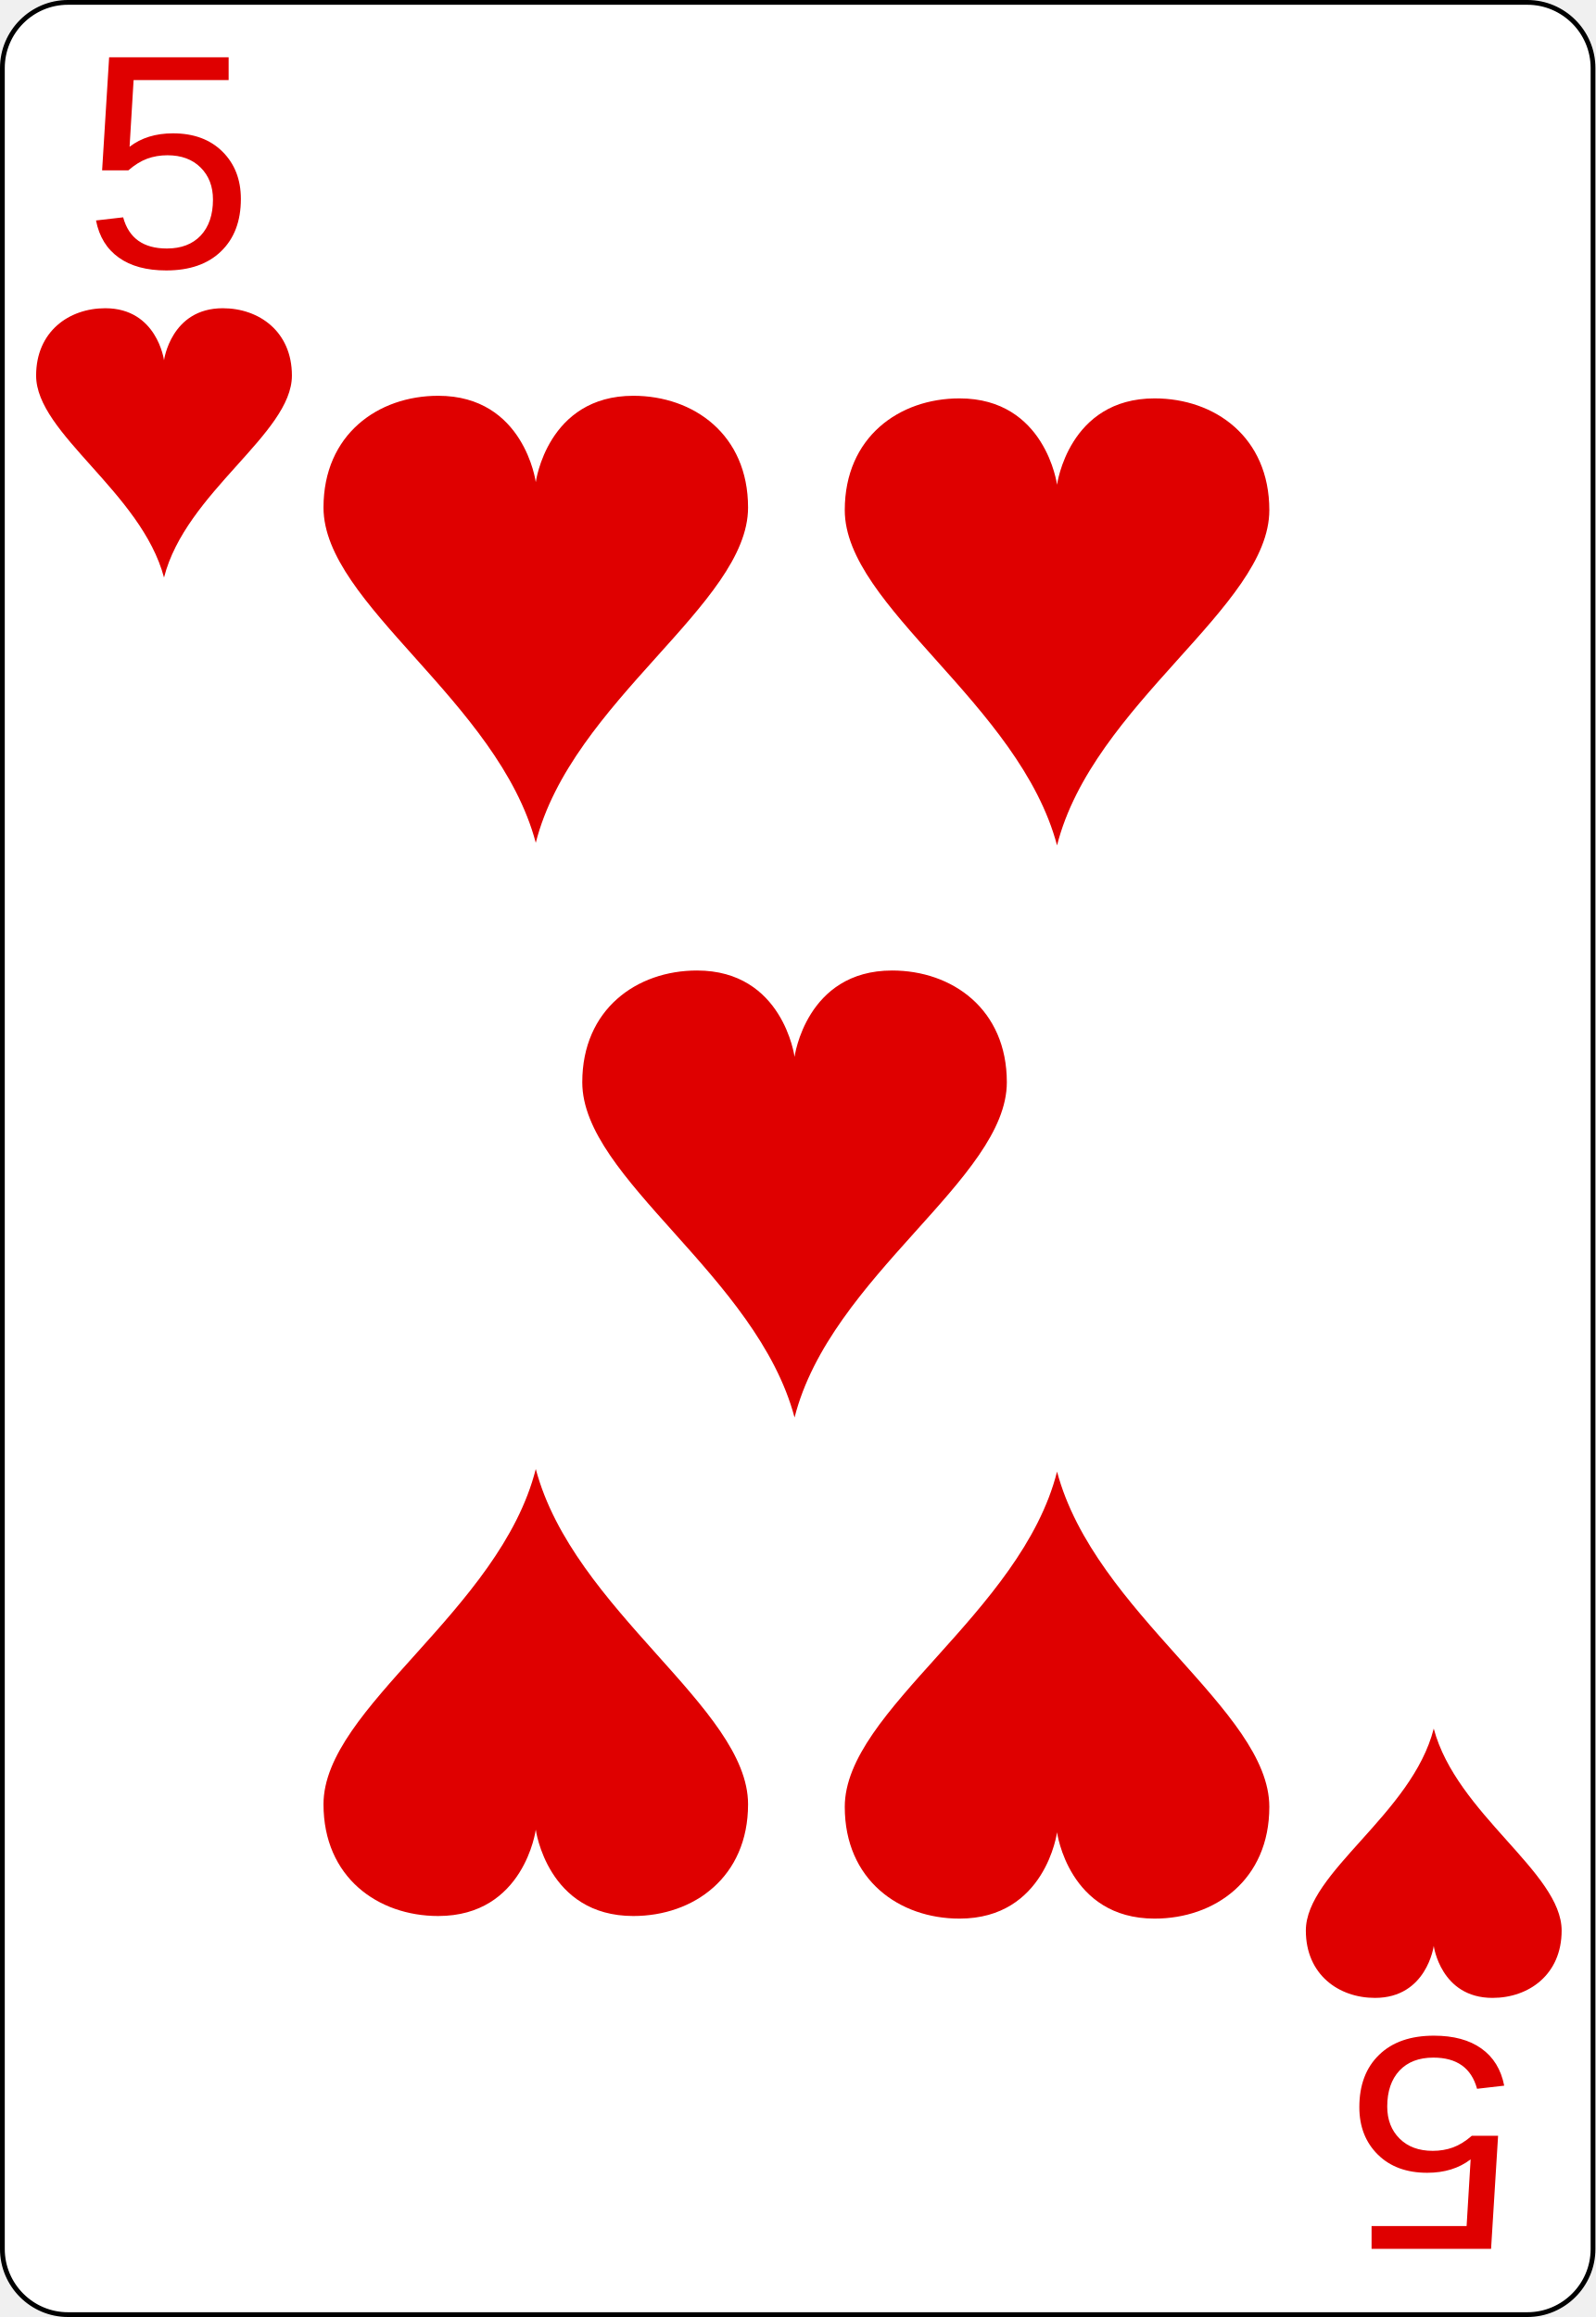
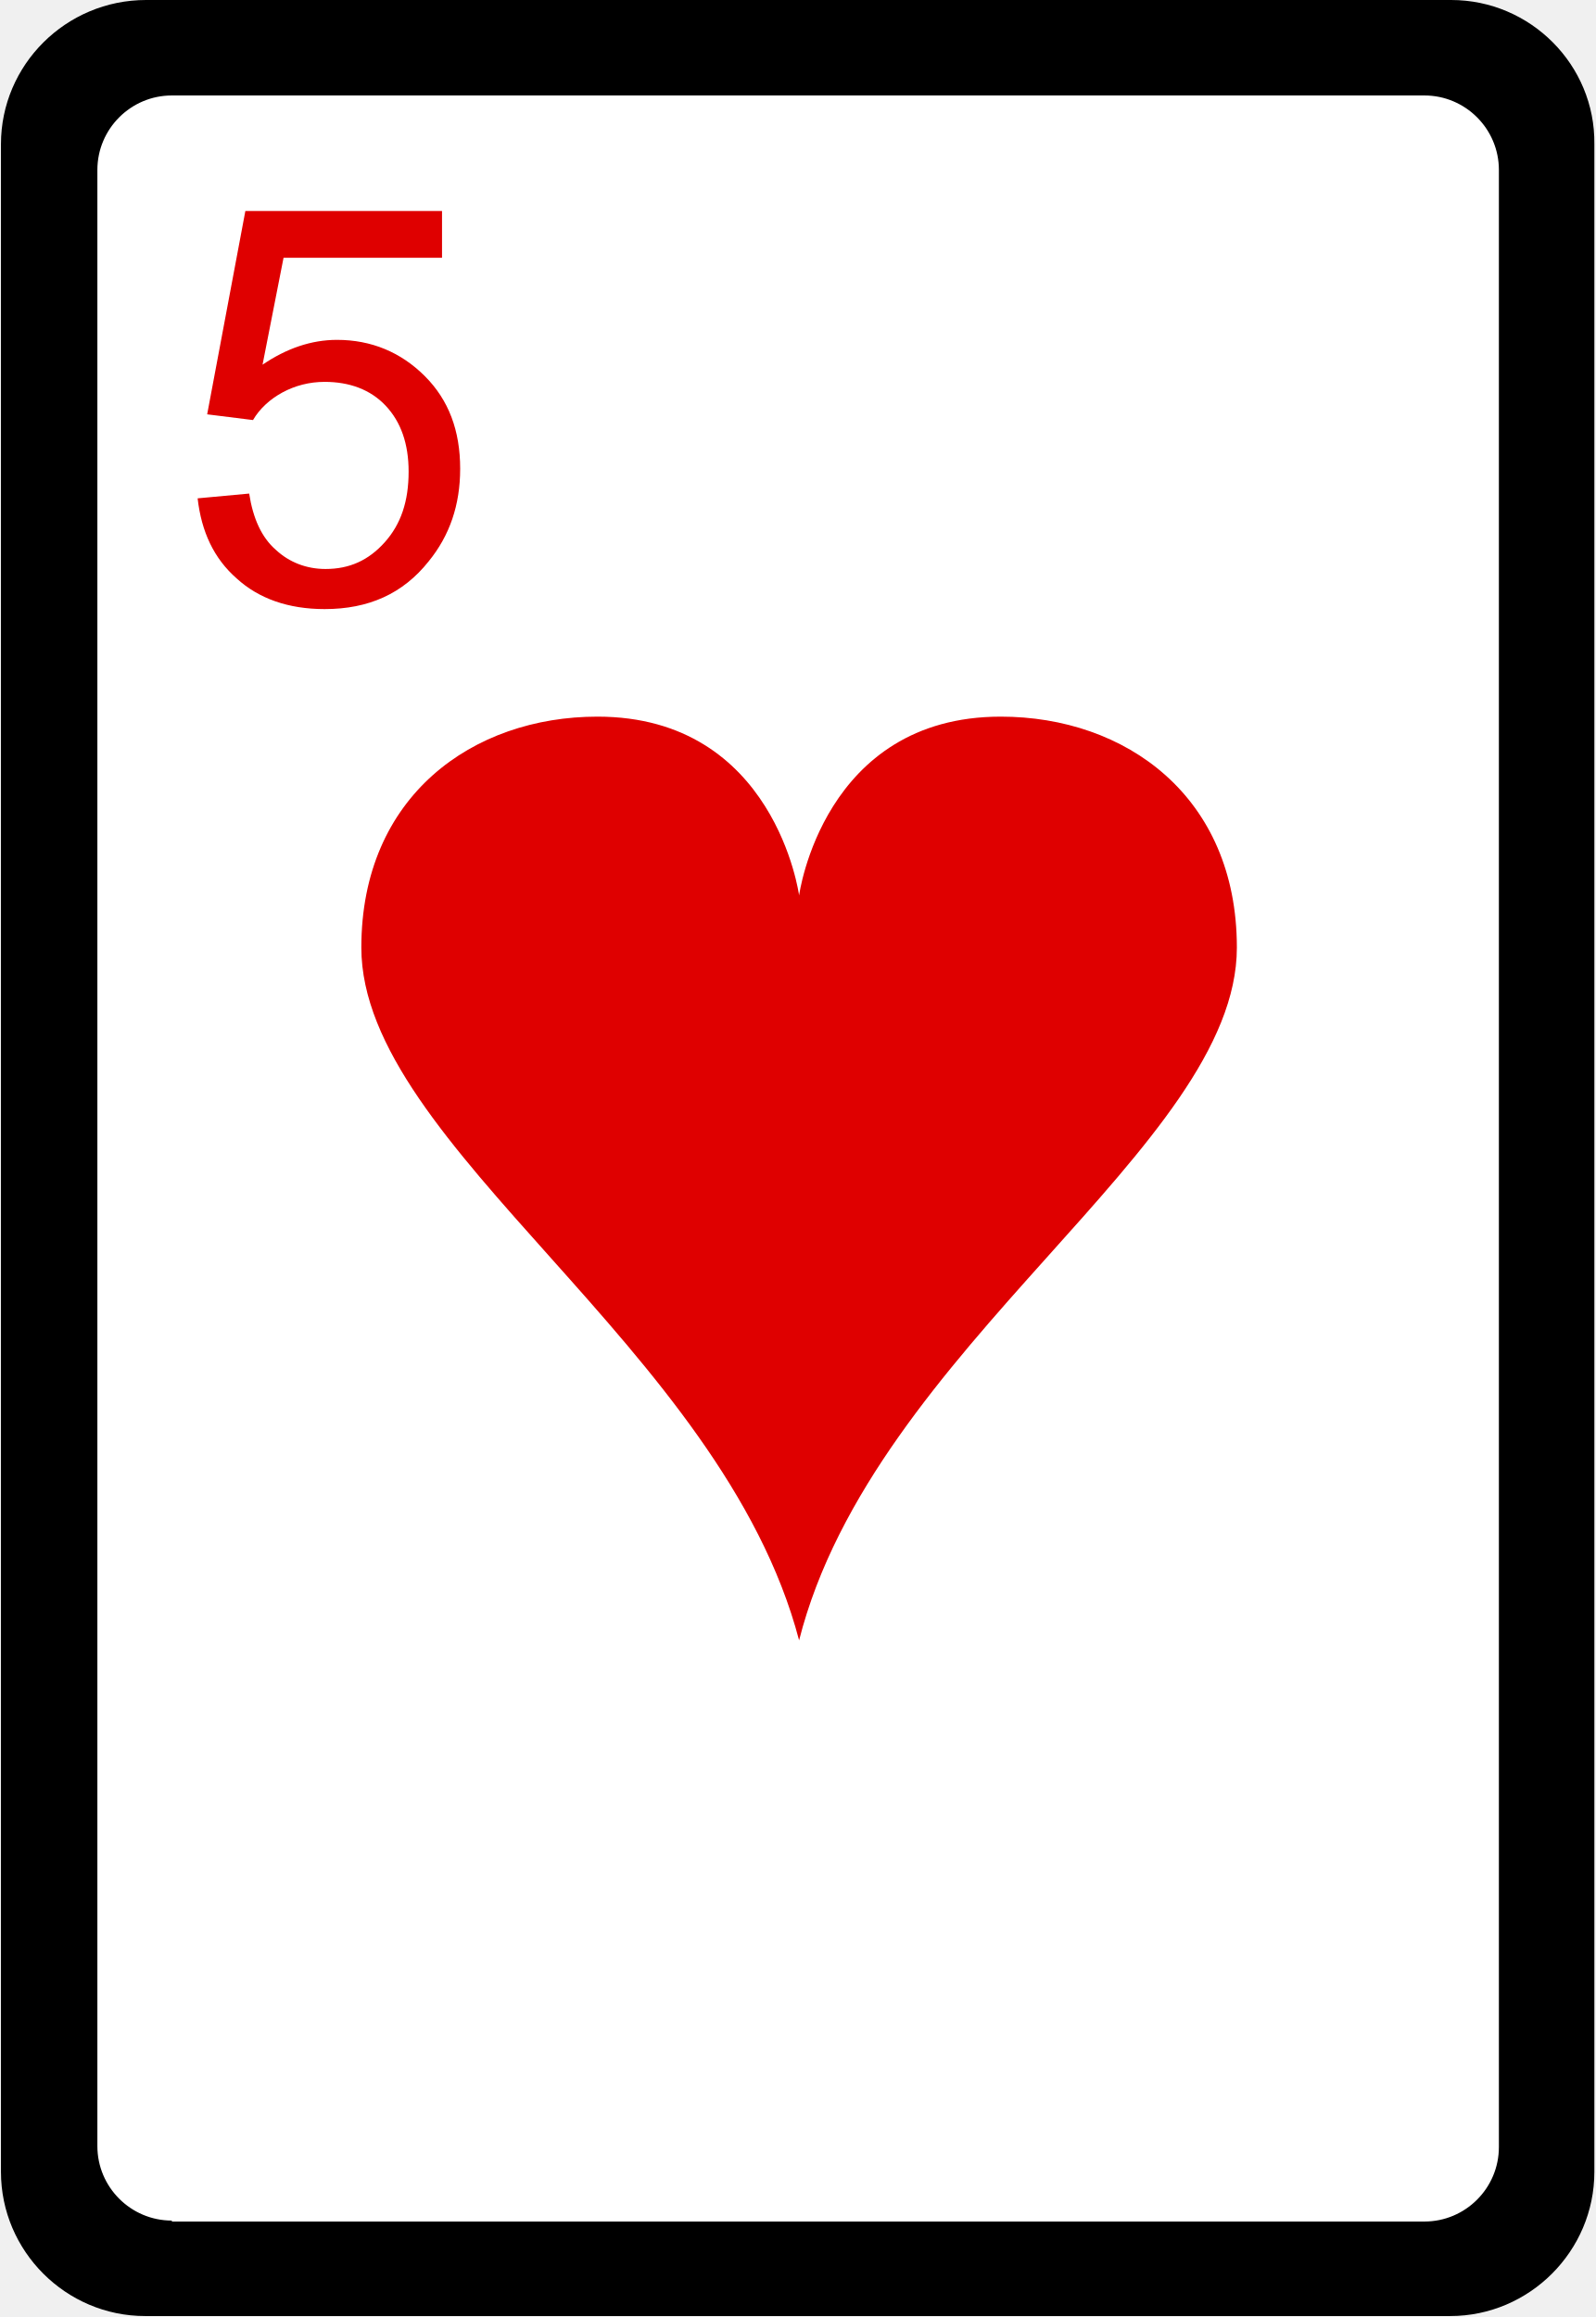
- <svg xmlns="http://www.w3.org/2000/svg" xmlns:xlink="http://www.w3.org/1999/xlink" width="167.087pt" height="242.667pt" viewBox="0 0 167.087 242.667" xml:space="preserve" id="svg2" version="1.1">
-   <defs id="defs41">
-     <radialGradient xlink:href="#linearGradient3773" id="radialGradient3781" cx="-0.158" cy="-8.835" fx="-0.158" fy="-8.835" r="8" gradientTransform="matrix(-1.584269,-0.02349808,0.03071979,-2.477574,-0.2485638,-26.71351)" gradientUnits="userSpaceOnUse" />
-     <linearGradient id="linearGradient3773">
-       <stop style="stop-color:#000000;stop-opacity:1;" offset="0" id="stop3775" />
-       <stop style="stop-color:#000000;stop-opacity:0.649;" offset="1" id="stop3777" />
-     </linearGradient>
-     <radialGradient xlink:href="#linearGradient3773" id="radialGradient3957" cx="-0.158" cy="-8.835" fx="-0.158" fy="-8.835" r="8" gradientTransform="matrix(-1.584269,-0.02349808,0.03071979,-2.477574,-0.2485638,-26.71351)" gradientUnits="userSpaceOnUse" />
-     <linearGradient id="linearGradient3959">
-       <stop style="stop-color:#000000;stop-opacity:1;" offset="0" id="stop3961" />
-       <stop style="stop-color:#000000;stop-opacity:0.649;" offset="1" id="stop3963" />
-     </linearGradient>
-     <radialGradient r="81.903" fy="509.476" fx="168.025" cy="509.476" cx="168.025" gradientTransform="matrix(1.25656,-0.7774064,0.3366382,0.5361257,-221.2021,359.2426)" gradientUnits="userSpaceOnUse" id="radialGradient3975" xlink:href="#linearGradient3784-4" />
-     <linearGradient id="linearGradient3784-4">
-       <stop style="stop-color:#ffffff;stop-opacity:0.435;" offset="0" id="stop3786-8" />
-       <stop style="stop-color:#000000;stop-opacity:0;" offset="1" id="stop3788-6" />
-     </linearGradient>
-     <radialGradient xlink:href="#linearGradient3784-4-5" id="radialGradient3929" gradientUnits="userSpaceOnUse" gradientTransform="matrix(1.25656,-0.7774064,0.3366382,0.5361257,-221.2021,359.2426)" cx="168.025" cy="509.476" fx="168.025" fy="509.476" r="81.903" />
-     <linearGradient id="linearGradient3784-4-5">
-       <stop style="stop-color:#ffffff;stop-opacity:0.489;" offset="0" id="stop3786-8-0" />
-       <stop style="stop-color:#000000;stop-opacity:0;" offset="1" id="stop3788-6-3" />
-     </linearGradient>
-     <radialGradient xlink:href="#linearGradient3784-4-1" id="radialGradient3927" gradientUnits="userSpaceOnUse" gradientTransform="matrix(1.25656,-0.7774064,0.3366382,0.5361257,-221.2021,359.2426)" cx="168.025" cy="509.476" fx="168.025" fy="509.476" r="81.903" />
-     <linearGradient id="linearGradient3784-4-1">
-       <stop style="stop-color:#ffffff;stop-opacity:0.237;" offset="0" id="stop3786-8-03" />
-       <stop style="stop-color:#000000;stop-opacity:0;" offset="1" id="stop3788-6-6" />
-     </linearGradient>
-     <radialGradient xlink:href="#linearGradient3768" id="radialGradient3776" cx="-0.206" cy="-4.579" fx="-0.206" fy="-4.579" r="8" gradientTransform="matrix(-1,0,0,-1.720176,-0.4120407,-13.02719)" gradientUnits="userSpaceOnUse" />
-     <linearGradient id="linearGradient3768">
-       <stop style="stop-color:#df0000;stop-opacity:1;" offset="0" id="stop3770" />
-       <stop style="stop-color:#df0000;stop-opacity:0.672;" offset="1" id="stop3772" />
-     </linearGradient>
-     <radialGradient r="81.903" fy="511.223" fx="171.487" cy="511.223" cx="171.487" gradientTransform="matrix(1.152989,-0.6739155,0.3948202,0.6754904,-233.6326,270.4008)" gradientUnits="userSpaceOnUse" id="radialGradient4013" xlink:href="#linearGradient3784-4-6" />
-     <linearGradient id="linearGradient3784-4-6">
-       <stop style="stop-color:#ffffff;stop-opacity:0.313;" offset="0" id="stop3786-8-8" />
-       <stop style="stop-color:#000000;stop-opacity:0;" offset="1" id="stop3788-6-8" />
-     </linearGradient>
-     <radialGradient r="81.903" fy="492.632" fx="159.354" cy="492.632" cx="159.354" gradientTransform="matrix(1.089478,-0.715138,0.4464527,0.6562658,-244.9333,290.9185)" gradientUnits="userSpaceOnUse" id="radialGradient4013-8" xlink:href="#linearGradient3784-4-2" />
-     <linearGradient id="linearGradient3784-4-2">
-       <stop style="stop-color:#ffffff;stop-opacity:0.29;" offset="0" id="stop3786-8-1" />
-       <stop style="stop-color:#000000;stop-opacity:0;" offset="1" id="stop3788-6-5" />
-     </linearGradient>
-     <radialGradient r="81.903" fy="492.632" fx="159.354" cy="492.632" cx="159.354" gradientTransform="matrix(1.089478,-0.715138,0.4464527,0.6562658,-244.9333,290.9185)" gradientUnits="userSpaceOnUse" id="radialGradient3073" xlink:href="#linearGradient3784-4-2" />
-   </defs>
-   <g id="Layer_x0020_1" style="fill-rule:nonzero;clip-rule:nonzero;stroke:#000000;stroke-miterlimit:4;">
-     <path style="fill:#FFFFFF;stroke-width:0.5;" d="M166.837,235.548c0,3.777-3.087,6.869-6.871,6.869H7.111c-3.775,0-6.861-3.092-6.861-6.869V7.12C0.25,3.343,3.336,0.25,7.111,0.25h152.855    c3.784,0,6.871,3.093,6.871,6.87v228.428z" id="path5" />
-     <g style="stroke:none;" id="g7">
-       <g id="g9">
- 				
- 			</g>
-     </g>
-     <g id="g15">
- 			
- 		</g>
-     <g id="g19">
- 			
- 		</g>
-     <g style="stroke:none;" id="g23">
-       <g id="g25">
- 				
- 			</g>
-     </g>
-     <g style="stroke:none;" id="g31">
-       <g id="g33">
- 				
- 			</g>
-     </g>
+ <svg xmlns="http://www.w3.org/2000/svg" version="1.1" id="svg2" x="0px" y="0px" viewBox="0 0 167.1 242.7" style="enable-background:new 0 0 167.1 242.7;" xml:space="preserve">
+   <style type="text/css">
+ 	.st0{fill:#FFFFFF;}
+ 	.st1{fill:#DF0000;}
+ 	.st2{enable-background:new    ;}
+ </style>
+   <path class="st0" d="M15,237.3c-4.5,0-8.1-3.6-8.1-8.1V13.4c0-4.5,3.6-8.1,8.1-8.1h136.8c4.5,0,8.1,3.6,8.1,8.1v215.8  c0,4.5-3.6,8.1-8.1,8.1H15z" />
+   <path d="M152,0h-0.1H15.4h-0.1C6.9,0,0.1,6.8,0.1,15.1v212.4c0,8.3,6.8,15.1,15.1,15.1h0.1h136.5h0.1c8.3,0,15.1-6.8,15.1-15.1V15.1  C167.1,6.8,160.3,0,152,0z M18,232.6c-4.3,0-7.8-3.5-7.8-7.8V17.8c0-4.3,3.5-7.8,7.8-7.8h131.2c4.3,0,7.8,3.5,7.8,7.8v207.1  c0,4.3-3.5,7.8-7.8,7.8H18z" />
+   <g id="layer1-9-6-8" transform="matrix(2.779008,0,0,2.600887,83.70107,56.85977)">
+     <path id="hl-8-8" class="st1" d="M7.6,7C0.9,7,0,14.2,0,14.2   S-0.9,7-7.6,7c-4.7,0-8.9,3.2-8.9,9.3c0,8,13.6,16.1,16.5,27.9c2.8-11.8,16.5-19.9,16.5-27.9C16.5,10.2,12.3,7,7.6,7z" />
  </g>
-   <text xml:space="preserve" style="font-size:32px;font-style:normal;font-weight:normal;line-height:125%;letter-spacing:0px;word-spacing:0px;fill:#df0000;fill-opacity:1;stroke:none;font-family:Bitstream Vera Sans" x="8.775" y="28.013" id="text3788">
-     <tspan id="tspan3790" x="8.775" y="28.013" style="font-style:normal;font-variant:normal;font-weight:normal;font-stretch:normal;fill:#df0000;fill-opacity:1;font-family:Arial;-inkscape-font-specification:Arial">5</tspan>
-   </text>
-   <g transform="matrix(1.674307,0,0,1.566992,17.17751,46.38532)" id="layer1-9-6" style="fill:#df0000;fill-opacity:1">
-     <path style="fill:#df0000;fill-opacity:1" id="hl-8" d="M 3.676,-9 C 0.433,-9 0,-5.523 0,-5.523 0,-5.523 -0.433,-9 -3.676,-9 -5.946,-9 -8,-7.441 -8,-4.5 -8,-0.614 -1.421,3.294 0,9 1.352,3.299 8,-0.614 8,-4.5 8,-7.441 5.946,-9 3.676,-9 z" />
-   </g>
-   <text xml:space="preserve" style="font-size:32px;font-style:normal;font-weight:normal;line-height:125%;letter-spacing:0px;word-spacing:0px;fill:#df0000;fill-opacity:1;stroke:none;font-family:Bitstream Vera Sans" x="-158.818" y="-213.515" id="text3788-4" transform="scale(-1,-1)">
-     <tspan id="tspan3790-3" x="-158.818" y="-213.515" style="font-style:normal;font-variant:normal;font-weight:normal;font-stretch:normal;fill:#df0000;fill-opacity:1;font-family:Arial;-inkscape-font-specification:Arial">5</tspan>
-   </text>
-   <g transform="matrix(-1.674307,0,0,-1.566992,150.156,195.1431)" id="layer1-9-6-5" style="fill:#df0000;fill-opacity:1">
-     <path style="fill:#df0000;fill-opacity:1" id="hl-8-1" d="M 3.676,-9 C 0.433,-9 0,-5.523 0,-5.523 0,-5.523 -0.433,-9 -3.676,-9 -5.946,-9 -8,-7.441 -8,-4.5 -8,-0.614 -1.421,3.294 0,9 1.352,3.299 8,-0.614 8,-4.5 8,-7.441 5.946,-9 3.676,-9 z" />
-   </g>
-   <g transform="matrix(2.779008,0,0,2.600887,56.11227,64.85977)" id="layer1-9-6-8" style="fill:#df0000;fill-opacity:1">
-     <path style="fill:#df0000;fill-opacity:1" id="hl-8-8" d="M 3.676,-9 C 0.433,-9 0,-5.523 0,-5.523 0,-5.523 -0.433,-9 -3.676,-9 -5.946,-9 -8,-7.441 -8,-4.5 -8,-0.614 -1.421,3.294 0,9 1.352,3.299 8,-0.614 8,-4.5 8,-7.441 5.946,-9 3.676,-9 z" />
-   </g>
-   <g transform="matrix(-2.779008,0,0,-2.600887,56.11227,177.2622)" id="layer1-9-6-8-9" style="fill:#df0000;fill-opacity:1">
-     <path style="fill:#df0000;fill-opacity:1" id="hl-8-8-5" d="M 3.676,-9 C 0.433,-9 0,-5.523 0,-5.523 0,-5.523 -0.433,-9 -3.676,-9 -5.946,-9 -8,-7.441 -8,-4.5 -8,-0.614 -1.421,3.294 0,9 1.352,3.299 8,-0.614 8,-4.5 8,-7.441 5.946,-9 3.676,-9 z" />
-   </g>
-   <g transform="matrix(2.779008,0,0,2.600887,110.7045,65.1323)" id="layer1-9-6-8-0" style="fill:#df0000;fill-opacity:1">
-     <path style="fill:#df0000;fill-opacity:1" id="hl-8-8-6" d="M 3.676,-9 C 0.433,-9 0,-5.523 0,-5.523 0,-5.523 -0.433,-9 -3.676,-9 -5.946,-9 -8,-7.441 -8,-4.5 -8,-0.614 -1.421,3.294 0,9 1.352,3.299 8,-0.614 8,-4.5 8,-7.441 5.946,-9 3.676,-9 z" />
-   </g>
-   <g transform="matrix(-2.779008,0,0,-2.600887,110.7045,177.5347)" id="layer1-9-6-8-9-8" style="fill:#df0000;fill-opacity:1">
-     <path style="fill:#df0000;fill-opacity:1" id="hl-8-8-5-9" d="M 3.676,-9 C 0.433,-9 0,-5.523 0,-5.523 0,-5.523 -0.433,-9 -3.676,-9 -5.946,-9 -8,-7.441 -8,-4.5 -8,-0.614 -1.421,3.294 0,9 1.352,3.299 8,-0.614 8,-4.5 8,-7.441 5.946,-9 3.676,-9 z" />
-   </g>
-   <g transform="matrix(2.779008,0,0,2.600887,83.2134,125.0525)" id="layer1-9-6-8-6" style="fill:#df0000;fill-opacity:1">
-     <path style="fill:#df0000;fill-opacity:1" id="hl-8-8-8" d="M 3.676,-9 C 0.433,-9 0,-5.523 0,-5.523 0,-5.523 -0.433,-9 -3.676,-9 -5.946,-9 -8,-7.441 -8,-4.5 -8,-0.614 -1.421,3.294 0,9 1.352,3.299 8,-0.614 8,-4.5 8,-7.441 5.946,-9 3.676,-9 z" />
+   <g class="st2">
+     <path class="st1" d="M20.7,52.2l5.4-0.5c0.4,2.6,1.3,4.6,2.8,5.9c1.4,1.3,3.2,2,5.2,2c2.5,0,4.5-0.9,6.2-2.8   c1.7-1.9,2.5-4.3,2.5-7.4c0-2.9-0.8-5.2-2.4-6.9c-1.6-1.7-3.8-2.5-6.4-2.5c-1.6,0-3.1,0.4-4.4,1.1c-1.3,0.7-2.4,1.7-3.1,2.9   l-4.8-0.6l4-21.3h20.6V27H29.7l-2.2,11.2c2.5-1.7,5.1-2.6,7.8-2.6c3.6,0,6.7,1.3,9.2,3.8c2.5,2.5,3.7,5.7,3.7,9.7   c0,3.8-1.1,7-3.3,9.7c-2.7,3.4-6.3,5-10.9,5c-3.8,0-6.9-1.1-9.2-3.2C22.4,58.5,21.1,55.7,20.7,52.2z" />
  </g>
</svg>
